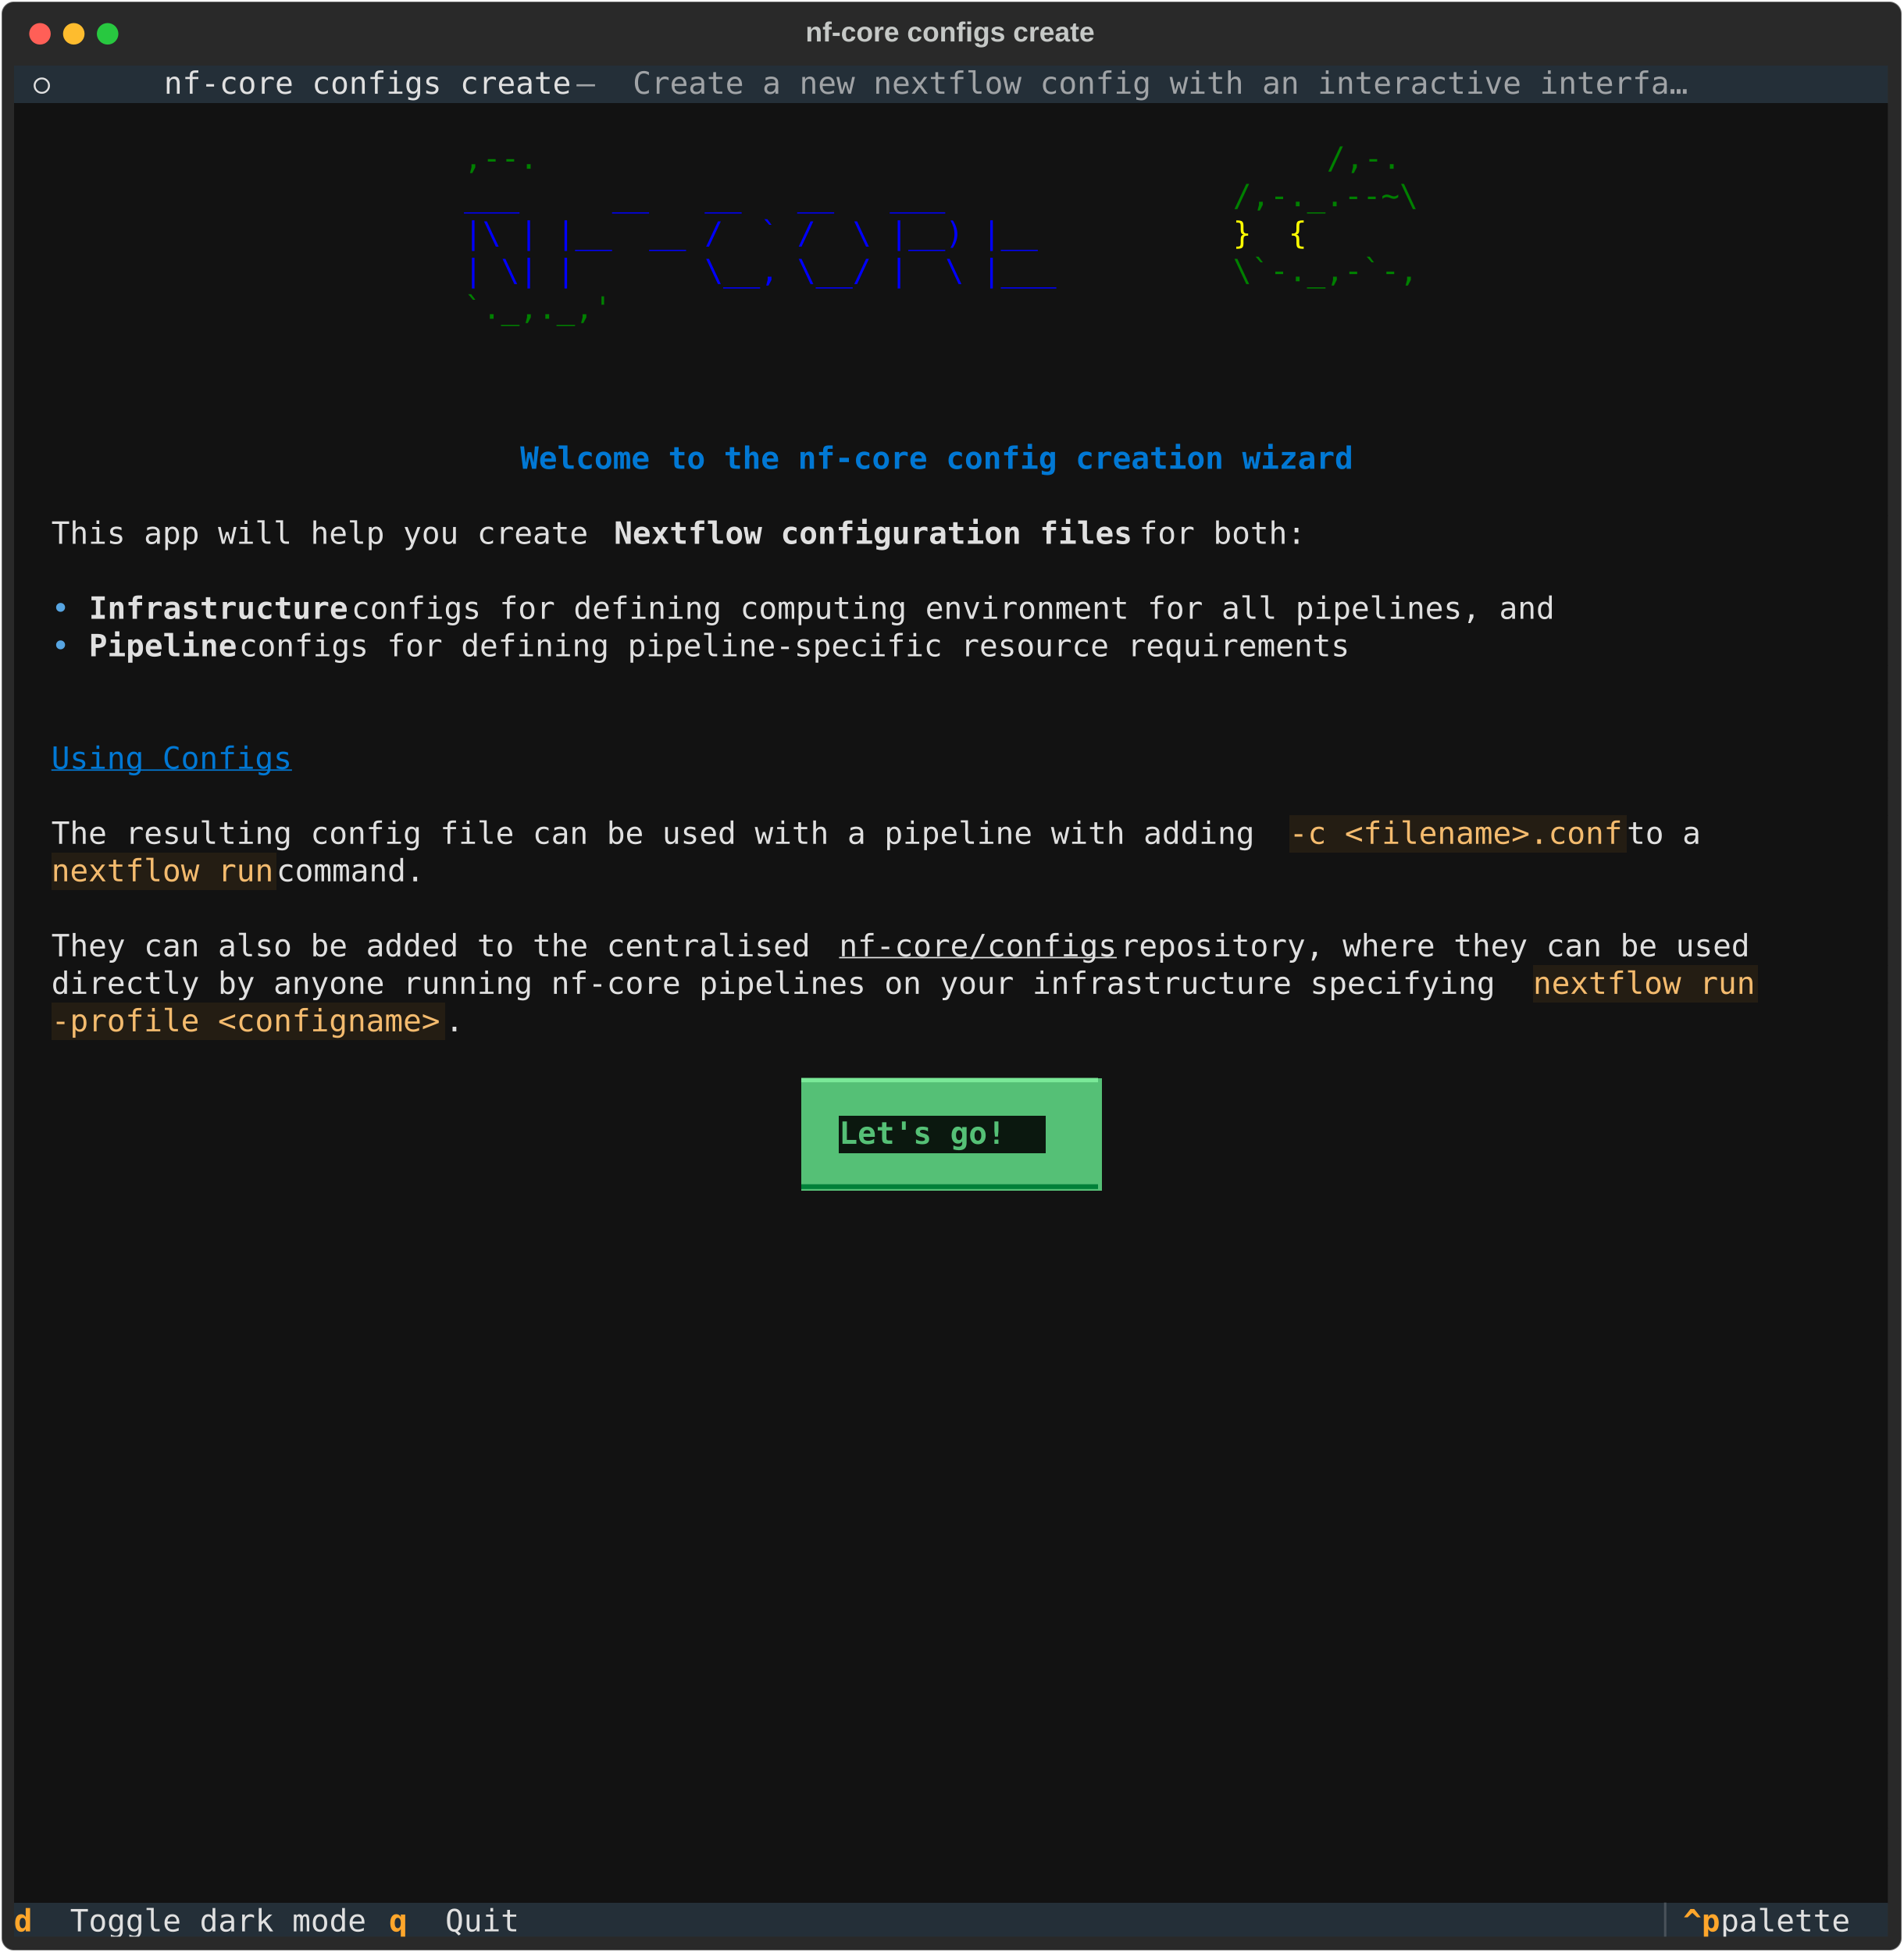
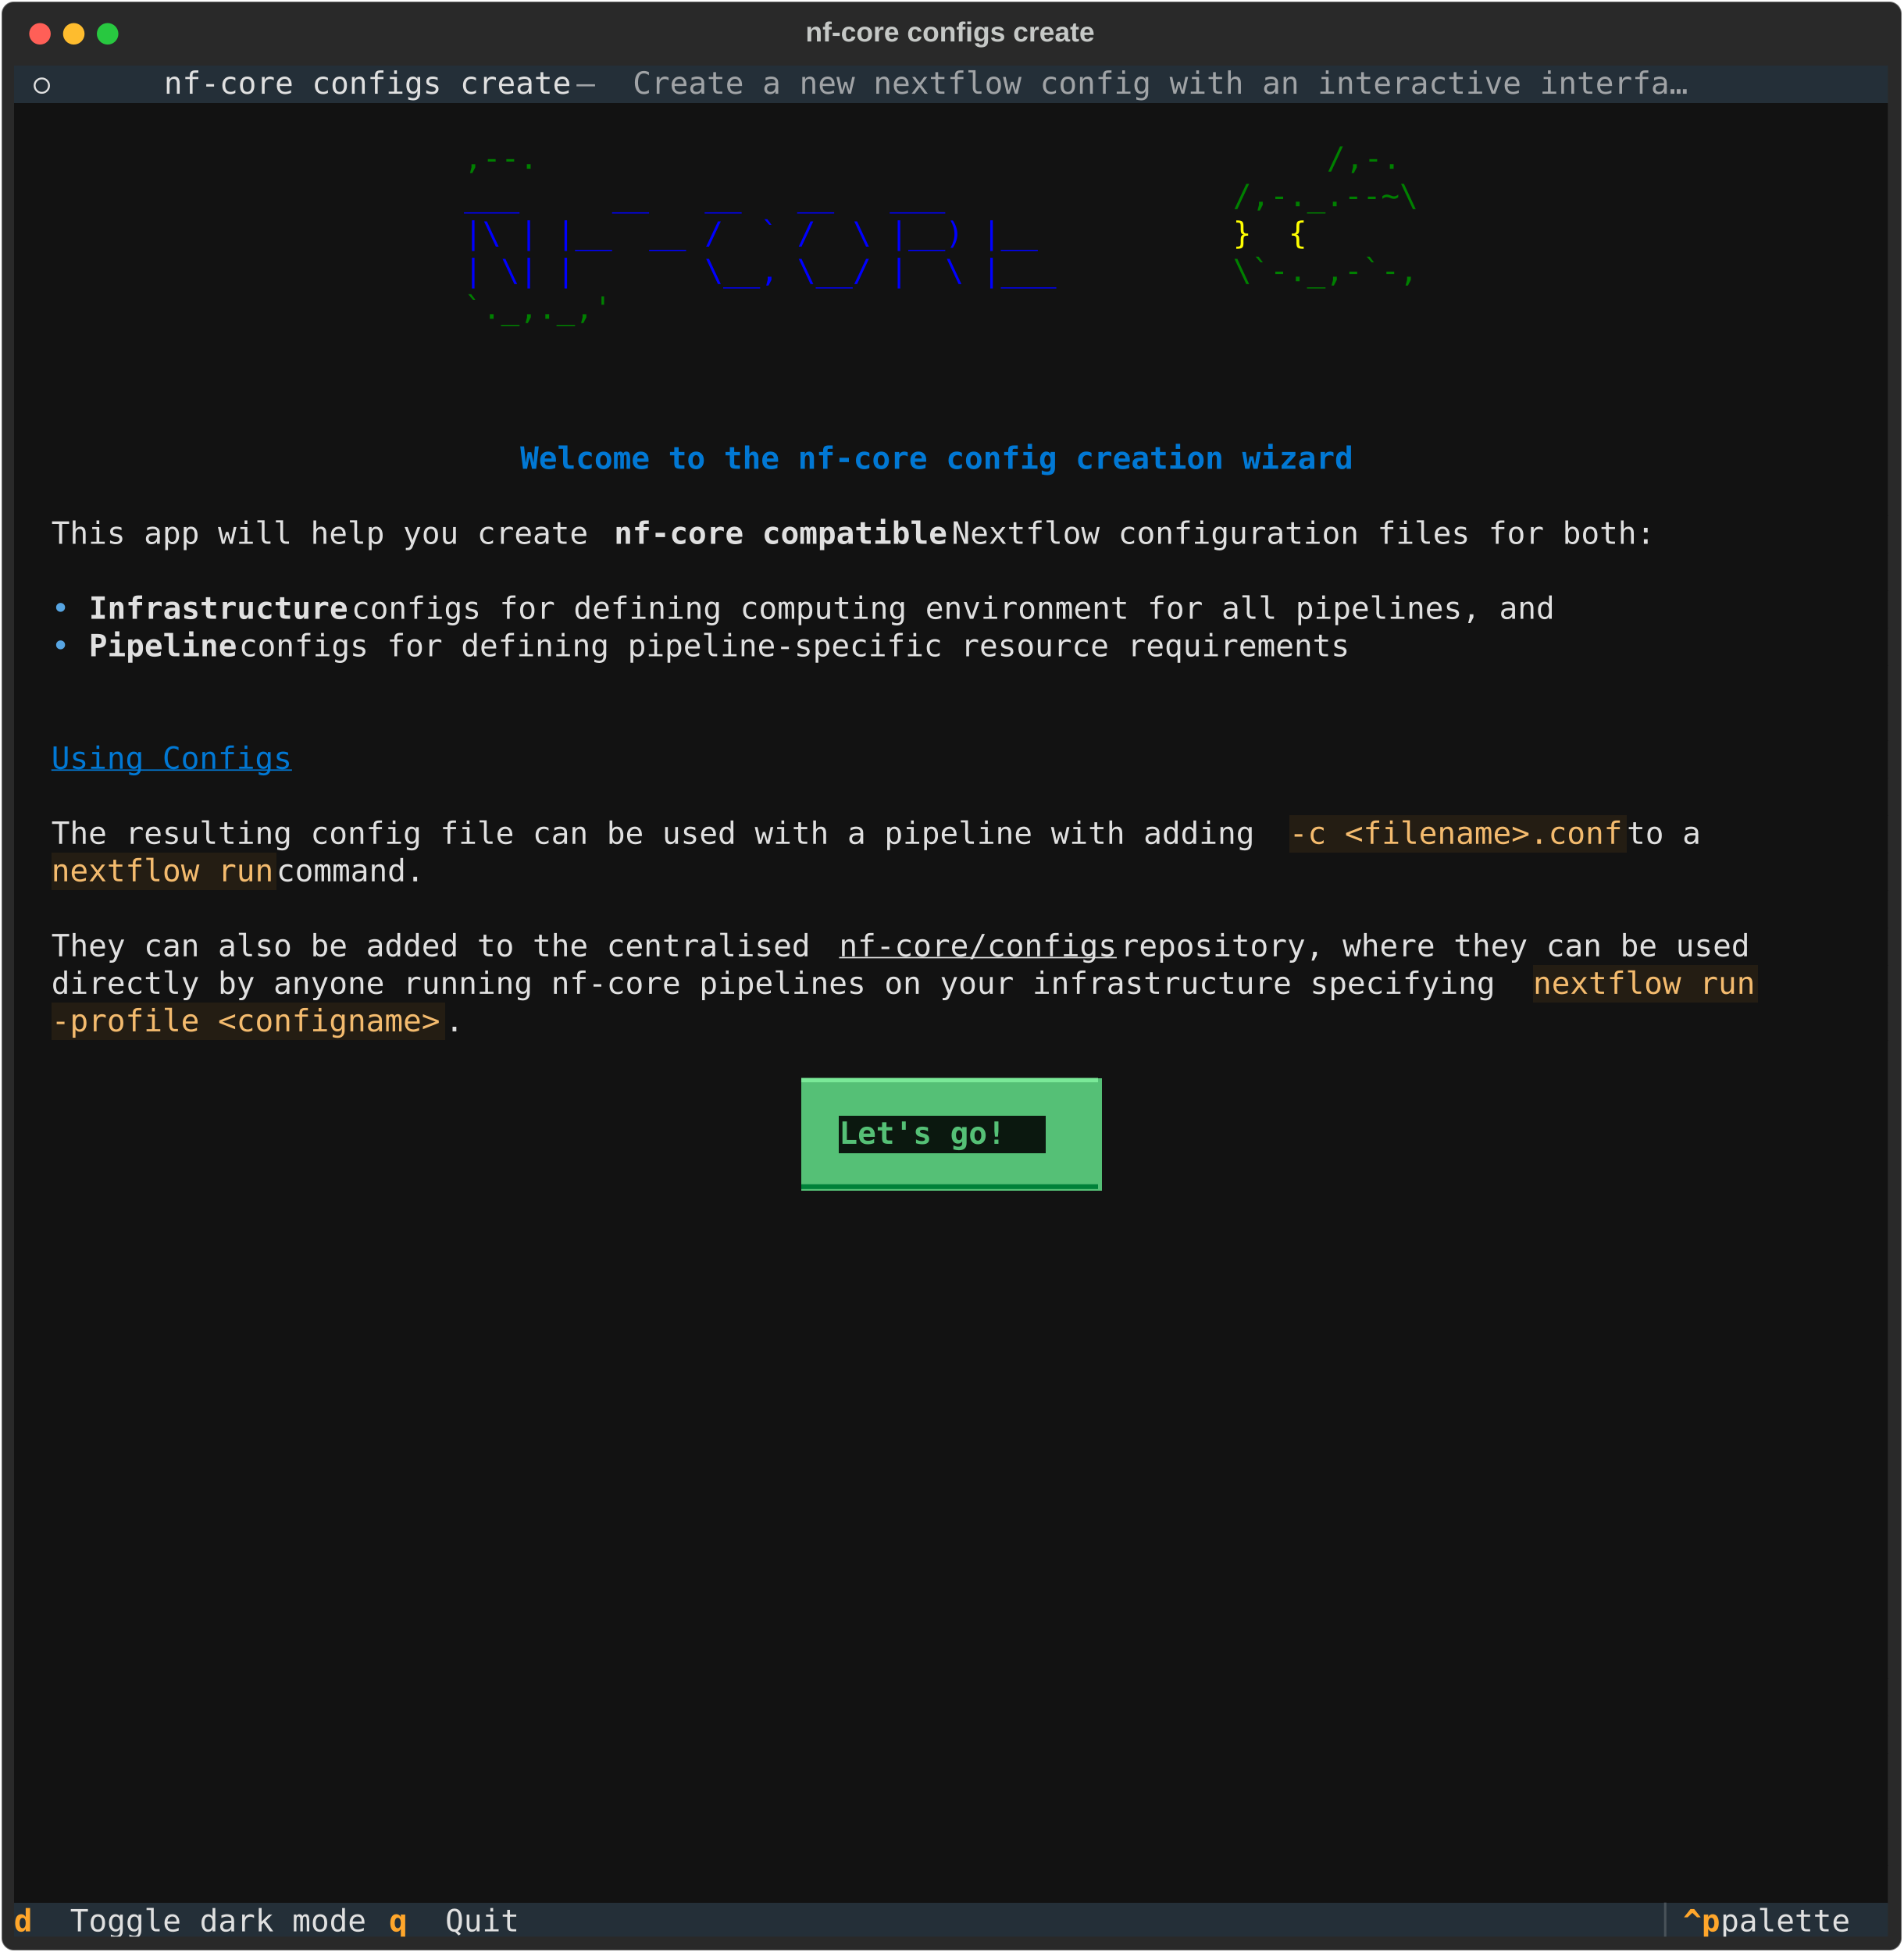
<svg xmlns="http://www.w3.org/2000/svg" class="rich-terminal" viewBox="0 0 1238 1270.0">
  <style>

    @font-face {
        font-family: "Fira Code";
        src: local("FiraCode-Regular"),
                url("https://cdnjs.cloudflare.com/ajax/libs/firacode/6.2.0/woff2/FiraCode-Regular.woff2") format("woff2"),
                url("https://cdnjs.cloudflare.com/ajax/libs/firacode/6.2.0/woff/FiraCode-Regular.woff") format("woff");
        font-style: normal;
        font-weight: 400;
    }
    @font-face {
        font-family: "Fira Code";
        src: local("FiraCode-Bold"),
                url("https://cdnjs.cloudflare.com/ajax/libs/firacode/6.2.0/woff2/FiraCode-Bold.woff2") format("woff2"),
                url("https://cdnjs.cloudflare.com/ajax/libs/firacode/6.2.0/woff/FiraCode-Bold.woff") format("woff");
        font-style: bold;
        font-weight: 700;
    }

    .terminal-matrix {
        font-family: Fira Code, monospace;
        font-size: 20px;
        line-height: 24.4px;
        font-variant-east-asian: full-width;
    }

    .terminal-title {
        font-size: 18px;
        font-weight: bold;
        font-family: arial;
    }

    .terminal-r1 { fill: #c5c8c6 }
.terminal-r2 { fill: #e0e0e0 }
.terminal-r3 { fill: #a0a3a6 }
.terminal-r4 { fill: #008000 }
.terminal-r5 { fill: #0000ff }
.terminal-r6 { fill: #ffff00 }
.terminal-r7 { fill: #0178d4;font-weight: bold }
.terminal-r8 { fill: #e0e0e0;font-weight: bold }
.terminal-r9 { fill: #57a5e2 }
.terminal-r10 { fill: #0178d4;text-decoration: underline; }
.terminal-r11 { fill: #f4bb6e }
.terminal-r12 { fill: #e0e0e0;text-decoration: underline; }
.terminal-r13 { fill: #7ae998 }
.terminal-r14 { fill: #55c076;font-weight: bold }
.terminal-r15 { fill: #008139 }
.terminal-r16 { fill: #ffa62b;font-weight: bold }
.terminal-r17 { fill: #495259 }
    </style>
  <defs>
    <clipPath id="terminal-clip-terminal">
      <rect x="0" y="0" width="1219.0" height="1219.0" />
    </clipPath>
    <clipPath id="terminal-line-0">
      <rect x="0" y="1.5" width="1220" height="24.65" />
    </clipPath>
    <clipPath id="terminal-line-1">
      <rect x="0" y="25.9" width="1220" height="24.65" />
    </clipPath>
    <clipPath id="terminal-line-2">
      <rect x="0" y="50.3" width="1220" height="24.65" />
    </clipPath>
    <clipPath id="terminal-line-3">
      <rect x="0" y="74.7" width="1220" height="24.65" />
    </clipPath>
    <clipPath id="terminal-line-4">
      <rect x="0" y="99.1" width="1220" height="24.65" />
    </clipPath>
    <clipPath id="terminal-line-5">
      <rect x="0" y="123.5" width="1220" height="24.65" />
    </clipPath>
    <clipPath id="terminal-line-6">
      <rect x="0" y="147.9" width="1220" height="24.65" />
    </clipPath>
    <clipPath id="terminal-line-7">
      <rect x="0" y="172.3" width="1220" height="24.65" />
    </clipPath>
    <clipPath id="terminal-line-8">
      <rect x="0" y="196.7" width="1220" height="24.65" />
    </clipPath>
    <clipPath id="terminal-line-9">
      <rect x="0" y="221.1" width="1220" height="24.65" />
    </clipPath>
    <clipPath id="terminal-line-10">
      <rect x="0" y="245.5" width="1220" height="24.65" />
    </clipPath>
    <clipPath id="terminal-line-11">
      <rect x="0" y="269.9" width="1220" height="24.65" />
    </clipPath>
    <clipPath id="terminal-line-12">
      <rect x="0" y="294.3" width="1220" height="24.65" />
    </clipPath>
    <clipPath id="terminal-line-13">
      <rect x="0" y="318.7" width="1220" height="24.65" />
    </clipPath>
    <clipPath id="terminal-line-14">
      <rect x="0" y="343.1" width="1220" height="24.65" />
    </clipPath>
    <clipPath id="terminal-line-15">
      <rect x="0" y="367.5" width="1220" height="24.65" />
    </clipPath>
    <clipPath id="terminal-line-16">
      <rect x="0" y="391.9" width="1220" height="24.65" />
    </clipPath>
    <clipPath id="terminal-line-17">
      <rect x="0" y="416.3" width="1220" height="24.65" />
    </clipPath>
    <clipPath id="terminal-line-18">
      <rect x="0" y="440.7" width="1220" height="24.65" />
    </clipPath>
    <clipPath id="terminal-line-19">
      <rect x="0" y="465.1" width="1220" height="24.65" />
    </clipPath>
    <clipPath id="terminal-line-20">
      <rect x="0" y="489.5" width="1220" height="24.65" />
    </clipPath>
    <clipPath id="terminal-line-21">
      <rect x="0" y="513.9" width="1220" height="24.65" />
    </clipPath>
    <clipPath id="terminal-line-22">
      <rect x="0" y="538.3" width="1220" height="24.65" />
    </clipPath>
    <clipPath id="terminal-line-23">
      <rect x="0" y="562.7" width="1220" height="24.65" />
    </clipPath>
    <clipPath id="terminal-line-24">
      <rect x="0" y="587.1" width="1220" height="24.65" />
    </clipPath>
    <clipPath id="terminal-line-25">
      <rect x="0" y="611.5" width="1220" height="24.65" />
    </clipPath>
    <clipPath id="terminal-line-26">
      <rect x="0" y="635.9" width="1220" height="24.65" />
    </clipPath>
    <clipPath id="terminal-line-27">
      <rect x="0" y="660.3" width="1220" height="24.65" />
    </clipPath>
    <clipPath id="terminal-line-28">
      <rect x="0" y="684.7" width="1220" height="24.65" />
    </clipPath>
    <clipPath id="terminal-line-29">
      <rect x="0" y="709.1" width="1220" height="24.65" />
    </clipPath>
    <clipPath id="terminal-line-30">
      <rect x="0" y="733.5" width="1220" height="24.65" />
    </clipPath>
    <clipPath id="terminal-line-31">
      <rect x="0" y="757.9" width="1220" height="24.65" />
    </clipPath>
    <clipPath id="terminal-line-32">
      <rect x="0" y="782.3" width="1220" height="24.65" />
    </clipPath>
    <clipPath id="terminal-line-33">
      <rect x="0" y="806.7" width="1220" height="24.65" />
    </clipPath>
    <clipPath id="terminal-line-34">
      <rect x="0" y="831.1" width="1220" height="24.65" />
    </clipPath>
    <clipPath id="terminal-line-35">
      <rect x="0" y="855.5" width="1220" height="24.65" />
    </clipPath>
    <clipPath id="terminal-line-36">
      <rect x="0" y="879.9" width="1220" height="24.65" />
    </clipPath>
    <clipPath id="terminal-line-37">
      <rect x="0" y="904.3" width="1220" height="24.65" />
    </clipPath>
    <clipPath id="terminal-line-38">
      <rect x="0" y="928.7" width="1220" height="24.65" />
    </clipPath>
    <clipPath id="terminal-line-39">
      <rect x="0" y="953.1" width="1220" height="24.65" />
    </clipPath>
    <clipPath id="terminal-line-40">
      <rect x="0" y="977.5" width="1220" height="24.65" />
    </clipPath>
    <clipPath id="terminal-line-41">
      <rect x="0" y="1001.9" width="1220" height="24.65" />
    </clipPath>
    <clipPath id="terminal-line-42">
      <rect x="0" y="1026.3" width="1220" height="24.65" />
    </clipPath>
    <clipPath id="terminal-line-43">
      <rect x="0" y="1050.7" width="1220" height="24.65" />
    </clipPath>
    <clipPath id="terminal-line-44">
      <rect x="0" y="1075.1" width="1220" height="24.65" />
    </clipPath>
    <clipPath id="terminal-line-45">
      <rect x="0" y="1099.5" width="1220" height="24.65" />
    </clipPath>
    <clipPath id="terminal-line-46">
      <rect x="0" y="1123.9" width="1220" height="24.65" />
    </clipPath>
    <clipPath id="terminal-line-47">
      <rect x="0" y="1148.3" width="1220" height="24.65" />
    </clipPath>
    <clipPath id="terminal-line-48">
      <rect x="0" y="1172.7" width="1220" height="24.65" />
    </clipPath>
  </defs>
  <rect fill="#292929" stroke="rgba(255,255,255,0.35)" stroke-width="1" x="1" y="1" width="1236" height="1268" rx="8" />
  <text class="terminal-title" fill="#c5c8c6" text-anchor="middle" x="618" y="27">nf-core configs create</text>
  <g transform="translate(26,22)">
    <circle cx="0" cy="0" r="7" fill="#ff5f57" />
    <circle cx="22" cy="0" r="7" fill="#febc2e" />
    <circle cx="44" cy="0" r="7" fill="#28c840" />
  </g>
  <g transform="translate(9, 41)" clip-path="url(#terminal-clip-terminal)">
    <rect fill="#242f38" x="0" y="1.5" width="12.2" height="24.65" shape-rendering="crispEdges" />
    <rect fill="#242f38" x="12.2" y="1.5" width="12.2" height="24.65" shape-rendering="crispEdges" />
    <rect fill="#242f38" x="24.4" y="1.5" width="61" height="24.65" shape-rendering="crispEdges" />
    <rect fill="#242f38" x="85.4" y="1.5" width="12.2" height="24.65" shape-rendering="crispEdges" />
    <rect fill="#242f38" x="97.6" y="1.5" width="268.4" height="24.65" shape-rendering="crispEdges" />
    <rect fill="#242f38" x="366" y="1.5" width="36.6" height="24.65" shape-rendering="crispEdges" />
    <rect fill="#242f38" x="402.6" y="1.5" width="695.4" height="24.65" shape-rendering="crispEdges" />
    <rect fill="#242f38" x="1098" y="1.5" width="12.2" height="24.65" shape-rendering="crispEdges" />
    <rect fill="#242f38" x="1110.2" y="1.5" width="0" height="24.65" shape-rendering="crispEdges" />
    <rect fill="#242f38" x="1110.2" y="1.5" width="109.8" height="24.65" shape-rendering="crispEdges" />
    <rect fill="#121212" x="0" y="25.9" width="292.8" height="24.65" shape-rendering="crispEdges" />
    <rect fill="#121212" x="292.8" y="25.9" width="0" height="24.65" shape-rendering="crispEdges" />
    <rect fill="#121212" x="292.8" y="25.9" width="927.2" height="24.65" shape-rendering="crispEdges" />
    <rect fill="#121212" x="0" y="50.3" width="292.8" height="24.65" shape-rendering="crispEdges" />
    <rect fill="#121212" x="292.8" y="50.3" width="561.2" height="24.65" shape-rendering="crispEdges" />
    <rect fill="#121212" x="854" y="50.3" width="12.2" height="24.65" shape-rendering="crispEdges" />
    <rect fill="#121212" x="866.2" y="50.3" width="36.6" height="24.65" shape-rendering="crispEdges" />
    <rect fill="#121212" x="902.8" y="50.3" width="317.2" height="24.65" shape-rendering="crispEdges" />
    <rect fill="#121212" x="0" y="74.7" width="292.8" height="24.65" shape-rendering="crispEdges" />
    <rect fill="#121212" x="292.8" y="74.7" width="500.2" height="24.65" shape-rendering="crispEdges" />
    <rect fill="#121212" x="793" y="74.7" width="134.2" height="24.65" shape-rendering="crispEdges" />
    <rect fill="#121212" x="927.2" y="74.7" width="292.8" height="24.65" shape-rendering="crispEdges" />
    <rect fill="#121212" x="0" y="99.1" width="292.8" height="24.65" shape-rendering="crispEdges" />
    <rect fill="#121212" x="292.8" y="99.1" width="500.2" height="24.65" shape-rendering="crispEdges" />
    <rect fill="#121212" x="793" y="99.1" width="85.4" height="24.65" shape-rendering="crispEdges" />
    <rect fill="#121212" x="878.4" y="99.1" width="341.6" height="24.65" shape-rendering="crispEdges" />
    <rect fill="#121212" x="0" y="123.5" width="292.8" height="24.65" shape-rendering="crispEdges" />
    <rect fill="#121212" x="292.8" y="123.5" width="500.2" height="24.65" shape-rendering="crispEdges" />
    <rect fill="#121212" x="793" y="123.5" width="122" height="24.65" shape-rendering="crispEdges" />
    <rect fill="#121212" x="915" y="123.5" width="305" height="24.65" shape-rendering="crispEdges" />
    <rect fill="#121212" x="0" y="147.9" width="292.8" height="24.65" shape-rendering="crispEdges" />
    <rect fill="#121212" x="292.8" y="147.9" width="610" height="24.65" shape-rendering="crispEdges" />
    <rect fill="#121212" x="902.8" y="147.9" width="317.2" height="24.65" shape-rendering="crispEdges" />
    <rect fill="#121212" x="0" y="172.3" width="292.8" height="24.65" shape-rendering="crispEdges" />
    <rect fill="#121212" x="292.8" y="172.3" width="0" height="24.65" shape-rendering="crispEdges" />
    <rect fill="#121212" x="292.8" y="172.3" width="927.2" height="24.65" shape-rendering="crispEdges" />
    <rect fill="#121212" x="0" y="196.7" width="1220" height="24.65" shape-rendering="crispEdges" />
    <rect fill="#121212" x="0" y="221.1" width="1220" height="24.65" shape-rendering="crispEdges" />
    <rect fill="#121212" x="0" y="245.5" width="24.4" height="24.65" shape-rendering="crispEdges" />
    <rect fill="#121212" x="24.4" y="245.5" width="305" height="24.65" shape-rendering="crispEdges" />
    <rect fill="#121212" x="329.4" y="245.5" width="549" height="24.65" shape-rendering="crispEdges" />
    <rect fill="#121212" x="878.4" y="245.5" width="317.2" height="24.65" shape-rendering="crispEdges" />
    <rect fill="#121212" x="1195.6" y="245.5" width="24.4" height="24.65" shape-rendering="crispEdges" />
    <rect fill="#121212" x="0" y="269.9" width="1220" height="24.65" shape-rendering="crispEdges" />
    <rect fill="#121212" x="0" y="294.3" width="24.4" height="24.65" shape-rendering="crispEdges" />
    <rect fill="#121212" x="24.4" y="294.3" width="366" height="24.65" shape-rendering="crispEdges" />
-     <rect fill="#121212" x="390.4" y="294.3" width="341.6" height="24.65" shape-rendering="crispEdges" />
-     <rect fill="#121212" x="732" y="294.3" width="122" height="24.65" shape-rendering="crispEdges" />
-     <rect fill="#121212" x="854" y="294.3" width="366" height="24.65" shape-rendering="crispEdges" />
+     <rect fill="#121212" x="390.4" y="294.3" width="219.6" height="24.65" shape-rendering="crispEdges" />
+     <rect fill="#121212" x="610" y="294.3" width="475.8" height="24.65" shape-rendering="crispEdges" />
+     <rect fill="#121212" x="1085.8" y="294.3" width="134.2" height="24.65" shape-rendering="crispEdges" />
    <rect fill="#121212" x="0" y="318.7" width="1220" height="24.65" shape-rendering="crispEdges" />
    <rect fill="#121212" x="0" y="343.1" width="24.4" height="24.65" shape-rendering="crispEdges" />
    <rect fill="#121212" x="24.4" y="343.1" width="24.4" height="24.65" shape-rendering="crispEdges" />
    <rect fill="#121212" x="48.8" y="343.1" width="170.8" height="24.65" shape-rendering="crispEdges" />
    <rect fill="#121212" x="219.6" y="343.1" width="805.2" height="24.65" shape-rendering="crispEdges" />
    <rect fill="#121212" x="1024.8" y="343.1" width="195.2" height="24.65" shape-rendering="crispEdges" />
    <rect fill="#121212" x="0" y="367.5" width="24.4" height="24.65" shape-rendering="crispEdges" />
    <rect fill="#121212" x="24.4" y="367.5" width="24.4" height="24.65" shape-rendering="crispEdges" />
    <rect fill="#121212" x="48.8" y="367.5" width="97.6" height="24.65" shape-rendering="crispEdges" />
    <rect fill="#121212" x="146.4" y="367.5" width="744.2" height="24.65" shape-rendering="crispEdges" />
    <rect fill="#121212" x="890.6" y="367.5" width="329.4" height="24.65" shape-rendering="crispEdges" />
    <rect fill="#121212" x="0" y="391.9" width="1220" height="24.65" shape-rendering="crispEdges" />
    <rect fill="#121212" x="0" y="416.3" width="1220" height="24.65" shape-rendering="crispEdges" />
    <rect fill="#121212" x="0" y="440.7" width="24.4" height="24.65" shape-rendering="crispEdges" />
    <rect fill="#121212" x="24.4" y="440.7" width="158.6" height="24.65" shape-rendering="crispEdges" />
    <rect fill="#121212" x="183" y="440.7" width="1037" height="24.65" shape-rendering="crispEdges" />
    <rect fill="#121212" x="0" y="465.1" width="1220" height="24.65" shape-rendering="crispEdges" />
    <rect fill="#121212" x="0" y="489.5" width="24.4" height="24.65" shape-rendering="crispEdges" />
    <rect fill="#121212" x="24.4" y="489.5" width="805.2" height="24.65" shape-rendering="crispEdges" />
    <rect fill="#241d13" x="829.6" y="489.5" width="219.6" height="24.65" shape-rendering="crispEdges" />
    <rect fill="#121212" x="1049.2" y="489.5" width="61" height="24.65" shape-rendering="crispEdges" />
    <rect fill="#121212" x="1110.2" y="489.5" width="109.8" height="24.65" shape-rendering="crispEdges" />
    <rect fill="#121212" x="0" y="513.9" width="24.4" height="24.65" shape-rendering="crispEdges" />
    <rect fill="#241d13" x="24.4" y="513.9" width="146.4" height="24.65" shape-rendering="crispEdges" />
    <rect fill="#121212" x="170.8" y="513.9" width="109.8" height="24.65" shape-rendering="crispEdges" />
    <rect fill="#121212" x="280.6" y="513.9" width="939.4" height="24.65" shape-rendering="crispEdges" />
    <rect fill="#121212" x="0" y="538.3" width="1220" height="24.65" shape-rendering="crispEdges" />
    <rect fill="#121212" x="0" y="562.7" width="24.4" height="24.65" shape-rendering="crispEdges" />
    <rect fill="#121212" x="24.4" y="562.7" width="512.4" height="24.65" shape-rendering="crispEdges" />
    <rect fill="#121212" x="536.8" y="562.7" width="183" height="24.65" shape-rendering="crispEdges" />
    <rect fill="#121212" x="719.8" y="562.7" width="427" height="24.65" shape-rendering="crispEdges" />
    <rect fill="#121212" x="1146.8" y="562.7" width="73.2" height="24.65" shape-rendering="crispEdges" />
    <rect fill="#121212" x="0" y="587.1" width="24.4" height="24.65" shape-rendering="crispEdges" />
    <rect fill="#121212" x="24.4" y="587.1" width="963.8" height="24.65" shape-rendering="crispEdges" />
    <rect fill="#241d13" x="988.2" y="587.1" width="146.4" height="24.65" shape-rendering="crispEdges" />
    <rect fill="#121212" x="1134.6" y="587.1" width="85.4" height="24.65" shape-rendering="crispEdges" />
    <rect fill="#121212" x="0" y="611.5" width="24.4" height="24.65" shape-rendering="crispEdges" />
    <rect fill="#241d13" x="24.4" y="611.5" width="256.2" height="24.65" shape-rendering="crispEdges" />
    <rect fill="#121212" x="280.6" y="611.5" width="12.2" height="24.65" shape-rendering="crispEdges" />
    <rect fill="#121212" x="292.8" y="611.5" width="927.2" height="24.65" shape-rendering="crispEdges" />
    <rect fill="#121212" x="0" y="635.9" width="1220" height="24.65" shape-rendering="crispEdges" />
    <rect fill="#121212" x="0" y="660.3" width="512.4" height="24.65" shape-rendering="crispEdges" />
    <rect fill="#55c076" x="512.4" y="660.3" width="195.2" height="24.65" shape-rendering="crispEdges" />
    <rect fill="#121212" x="707.6" y="660.3" width="512.4" height="24.65" shape-rendering="crispEdges" />
    <rect fill="#121212" x="0" y="684.7" width="512.4" height="24.65" shape-rendering="crispEdges" />
    <rect fill="#55c076" x="512.4" y="684.7" width="24.4" height="24.65" shape-rendering="crispEdges" />
    <rect fill="#0b180f" x="536.8" y="684.7" width="134.2" height="24.65" shape-rendering="crispEdges" />
    <rect fill="#55c076" x="671" y="684.7" width="36.6" height="24.65" shape-rendering="crispEdges" />
    <rect fill="#121212" x="707.6" y="684.7" width="512.4" height="24.65" shape-rendering="crispEdges" />
    <rect fill="#121212" x="0" y="709.1" width="512.4" height="24.65" shape-rendering="crispEdges" />
    <rect fill="#55c076" x="512.4" y="709.1" width="195.2" height="24.65" shape-rendering="crispEdges" />
    <rect fill="#121212" x="707.6" y="709.1" width="512.4" height="24.65" shape-rendering="crispEdges" />
    <rect fill="#121212" x="0" y="733.5" width="1220" height="24.65" shape-rendering="crispEdges" />
    <rect fill="#121212" x="0" y="757.9" width="1220" height="24.65" shape-rendering="crispEdges" />
    <rect fill="#121212" x="0" y="782.3" width="1220" height="24.65" shape-rendering="crispEdges" />
    <rect fill="#121212" x="0" y="806.7" width="1220" height="24.65" shape-rendering="crispEdges" />
    <rect fill="#121212" x="0" y="831.1" width="1220" height="24.65" shape-rendering="crispEdges" />
    <rect fill="#121212" x="0" y="855.5" width="1220" height="24.65" shape-rendering="crispEdges" />
    <rect fill="#121212" x="0" y="879.9" width="1220" height="24.65" shape-rendering="crispEdges" />
    <rect fill="#121212" x="0" y="904.3" width="1220" height="24.65" shape-rendering="crispEdges" />
    <rect fill="#121212" x="0" y="928.7" width="1220" height="24.65" shape-rendering="crispEdges" />
    <rect fill="#121212" x="0" y="953.1" width="1220" height="24.65" shape-rendering="crispEdges" />
    <rect fill="#121212" x="0" y="977.5" width="1220" height="24.65" shape-rendering="crispEdges" />
    <rect fill="#121212" x="0" y="1001.9" width="1220" height="24.65" shape-rendering="crispEdges" />
    <rect fill="#121212" x="0" y="1026.3" width="1220" height="24.65" shape-rendering="crispEdges" />
    <rect fill="#121212" x="0" y="1050.7" width="1220" height="24.65" shape-rendering="crispEdges" />
    <rect fill="#121212" x="0" y="1075.1" width="1220" height="24.65" shape-rendering="crispEdges" />
    <rect fill="#121212" x="0" y="1099.5" width="1220" height="24.65" shape-rendering="crispEdges" />
    <rect fill="#121212" x="0" y="1123.9" width="1220" height="24.65" shape-rendering="crispEdges" />
    <rect fill="#121212" x="0" y="1148.3" width="1220" height="24.65" shape-rendering="crispEdges" />
    <rect fill="#121212" x="0" y="1172.7" width="1220" height="24.65" shape-rendering="crispEdges" />
    <rect fill="#242f38" x="0" y="1197.1" width="36.6" height="24.65" shape-rendering="crispEdges" />
    <rect fill="#242f38" x="36.6" y="1197.1" width="207.4" height="24.65" shape-rendering="crispEdges" />
    <rect fill="#242f38" x="244" y="1197.1" width="36.6" height="24.65" shape-rendering="crispEdges" />
    <rect fill="#242f38" x="280.6" y="1197.1" width="61" height="24.65" shape-rendering="crispEdges" />
    <rect fill="#242f38" x="341.6" y="1197.1" width="732" height="24.65" shape-rendering="crispEdges" />
    <rect fill="#242f38" x="1073.6" y="1197.1" width="12.2" height="24.65" shape-rendering="crispEdges" />
    <rect fill="#242f38" x="1085.8" y="1197.1" width="24.4" height="24.65" shape-rendering="crispEdges" />
    <rect fill="#242f38" x="1110.2" y="1197.1" width="97.6" height="24.65" shape-rendering="crispEdges" />
    <rect fill="#242f38" x="1207.8" y="1197.1" width="12.2" height="24.65" shape-rendering="crispEdges" />
    <g class="terminal-matrix">
      <text class="terminal-r2" x="12.2" y="20" textLength="12.2" clip-path="url(#terminal-line-0)">⭘</text>
      <text class="terminal-r2" x="97.6" y="20" textLength="268.4" clip-path="url(#terminal-line-0)">nf-core configs create</text>
      <text class="terminal-r3" x="366" y="20" textLength="36.6" clip-path="url(#terminal-line-0)"> — </text>
      <text class="terminal-r3" x="402.6" y="20" textLength="695.4" clip-path="url(#terminal-line-0)">Create a new nextflow config with an interactive interfa…</text>
      <text class="terminal-r1" x="1220" y="20" textLength="12.2" clip-path="url(#terminal-line-0)">
</text>
      <text class="terminal-r1" x="1220" y="44.4" textLength="12.2" clip-path="url(#terminal-line-1)">
</text>
      <text class="terminal-r4" x="292.8" y="68.8" textLength="561.2" clip-path="url(#terminal-line-2)">                                          ,--.</text>
      <text class="terminal-r4" x="854" y="68.8" textLength="12.2" clip-path="url(#terminal-line-2)">/</text>
      <text class="terminal-r4" x="866.2" y="68.8" textLength="36.6" clip-path="url(#terminal-line-2)">,-.</text>
      <text class="terminal-r1" x="1220" y="68.8" textLength="12.2" clip-path="url(#terminal-line-2)">
</text>
      <text class="terminal-r5" x="292.8" y="93.2" textLength="500.2" clip-path="url(#terminal-line-3)">          ___     __   __   __   ___     </text>
      <text class="terminal-r4" x="793" y="93.2" textLength="134.2" clip-path="url(#terminal-line-3)">/,-._.--~\ </text>
      <text class="terminal-r1" x="1220" y="93.2" textLength="12.2" clip-path="url(#terminal-line-3)">
</text>
      <text class="terminal-r5" x="292.8" y="117.6" textLength="500.2" clip-path="url(#terminal-line-4)">    |\ | |__  __ /  ` /  \ |__) |__      </text>
      <text class="terminal-r6" x="793" y="117.6" textLength="85.4" clip-path="url(#terminal-line-4)">   }  {</text>
      <text class="terminal-r1" x="1220" y="117.6" textLength="12.2" clip-path="url(#terminal-line-4)">
</text>
      <text class="terminal-r5" x="292.8" y="142" textLength="500.2" clip-path="url(#terminal-line-5)">    | \| |       \__, \__/ |  \ |___     </text>
      <text class="terminal-r4" x="793" y="142" textLength="122" clip-path="url(#terminal-line-5)">\`-._,-`-,</text>
      <text class="terminal-r1" x="1220" y="142" textLength="12.2" clip-path="url(#terminal-line-5)">
</text>
      <text class="terminal-r4" x="292.8" y="166.4" textLength="610" clip-path="url(#terminal-line-6)">                                          `._,._,'</text>
      <text class="terminal-r1" x="1220" y="166.4" textLength="12.2" clip-path="url(#terminal-line-6)">
</text>
      <text class="terminal-r1" x="1220" y="190.8" textLength="12.2" clip-path="url(#terminal-line-7)">
</text>
      <text class="terminal-r1" x="1220" y="215.2" textLength="12.2" clip-path="url(#terminal-line-8)">
</text>
      <text class="terminal-r1" x="1220" y="239.6" textLength="12.2" clip-path="url(#terminal-line-9)">
</text>
      <text class="terminal-r7" x="329.4" y="264" textLength="549" clip-path="url(#terminal-line-10)">Welcome to the nf-core config creation wizard</text>
      <text class="terminal-r1" x="1220" y="264" textLength="12.2" clip-path="url(#terminal-line-10)">
</text>
      <text class="terminal-r1" x="1220" y="288.4" textLength="12.2" clip-path="url(#terminal-line-11)">
</text>
      <text class="terminal-r2" x="24.4" y="312.8" textLength="366" clip-path="url(#terminal-line-12)">This app will help you create </text>
-       <text class="terminal-r8" x="390.4" y="312.8" textLength="341.6" clip-path="url(#terminal-line-12)">Nextflow configuration files</text>
-       <text class="terminal-r2" x="732" y="312.8" textLength="122" clip-path="url(#terminal-line-12)"> for both:</text>
+       <text class="terminal-r8" x="390.4" y="312.8" textLength="219.6" clip-path="url(#terminal-line-12)">nf-core compatible</text>
+       <text class="terminal-r2" x="610" y="312.8" textLength="475.8" clip-path="url(#terminal-line-12)"> Nextflow configuration files for both:</text>
      <text class="terminal-r1" x="1220" y="312.8" textLength="12.2" clip-path="url(#terminal-line-12)">
</text>
      <text class="terminal-r1" x="1220" y="337.2" textLength="12.2" clip-path="url(#terminal-line-13)">
</text>
      <text class="terminal-r9" x="24.4" y="361.6" textLength="24.4" clip-path="url(#terminal-line-14)">• </text>
      <text class="terminal-r8" x="48.8" y="361.6" textLength="170.8" clip-path="url(#terminal-line-14)">Infrastructure</text>
      <text class="terminal-r2" x="219.6" y="361.6" textLength="805.2" clip-path="url(#terminal-line-14)"> configs for defining computing environment for all pipelines, and</text>
      <text class="terminal-r1" x="1220" y="361.6" textLength="12.2" clip-path="url(#terminal-line-14)">
</text>
      <text class="terminal-r9" x="24.4" y="386" textLength="24.4" clip-path="url(#terminal-line-15)">• </text>
      <text class="terminal-r8" x="48.8" y="386" textLength="97.6" clip-path="url(#terminal-line-15)">Pipeline</text>
      <text class="terminal-r2" x="146.4" y="386" textLength="744.2" clip-path="url(#terminal-line-15)"> configs for defining pipeline-specific resource requirements</text>
      <text class="terminal-r1" x="1220" y="386" textLength="12.2" clip-path="url(#terminal-line-15)">
</text>
      <text class="terminal-r1" x="1220" y="410.4" textLength="12.2" clip-path="url(#terminal-line-16)">
</text>
      <text class="terminal-r1" x="1220" y="434.8" textLength="12.2" clip-path="url(#terminal-line-17)">
</text>
      <text class="terminal-r10" x="24.4" y="459.2" textLength="158.6" clip-path="url(#terminal-line-18)">Using Configs</text>
      <text class="terminal-r1" x="1220" y="459.2" textLength="12.2" clip-path="url(#terminal-line-18)">
</text>
      <text class="terminal-r1" x="1220" y="483.6" textLength="12.2" clip-path="url(#terminal-line-19)">
</text>
      <text class="terminal-r2" x="24.4" y="508" textLength="805.2" clip-path="url(#terminal-line-20)">The resulting config file can be used with a pipeline with adding </text>
      <text class="terminal-r11" x="829.6" y="508" textLength="219.6" clip-path="url(#terminal-line-20)">-c &lt;filename&gt;.conf</text>
      <text class="terminal-r2" x="1049.2" y="508" textLength="61" clip-path="url(#terminal-line-20)"> to a</text>
      <text class="terminal-r1" x="1220" y="508" textLength="12.2" clip-path="url(#terminal-line-20)">
</text>
      <text class="terminal-r11" x="24.4" y="532.4" textLength="146.4" clip-path="url(#terminal-line-21)">nextflow run</text>
      <text class="terminal-r2" x="170.8" y="532.4" textLength="109.8" clip-path="url(#terminal-line-21)"> command.</text>
      <text class="terminal-r1" x="1220" y="532.4" textLength="12.2" clip-path="url(#terminal-line-21)">
</text>
      <text class="terminal-r1" x="1220" y="556.8" textLength="12.2" clip-path="url(#terminal-line-22)">
</text>
      <text class="terminal-r2" x="24.4" y="581.2" textLength="512.4" clip-path="url(#terminal-line-23)">They can also be added to the centralised </text>
      <text class="terminal-r12" x="536.8" y="581.2" textLength="183" clip-path="url(#terminal-line-23)">nf-core/configs</text>
      <text class="terminal-r2" x="719.8" y="581.2" textLength="427" clip-path="url(#terminal-line-23)"> repository, where they can be used</text>
      <text class="terminal-r1" x="1220" y="581.2" textLength="12.2" clip-path="url(#terminal-line-23)">
</text>
      <text class="terminal-r2" x="24.4" y="605.6" textLength="963.8" clip-path="url(#terminal-line-24)">directly by anyone running nf-core pipelines on your infrastructure specifying </text>
      <text class="terminal-r11" x="988.2" y="605.6" textLength="146.4" clip-path="url(#terminal-line-24)">nextflow run</text>
      <text class="terminal-r1" x="1220" y="605.6" textLength="12.2" clip-path="url(#terminal-line-24)">
</text>
      <text class="terminal-r11" x="24.4" y="630" textLength="256.2" clip-path="url(#terminal-line-25)">-profile &lt;configname&gt;</text>
      <text class="terminal-r2" x="280.6" y="630" textLength="12.2" clip-path="url(#terminal-line-25)">.</text>
      <text class="terminal-r1" x="1220" y="630" textLength="12.2" clip-path="url(#terminal-line-25)">
</text>
      <text class="terminal-r1" x="1220" y="654.4" textLength="12.2" clip-path="url(#terminal-line-26)">
</text>
      <text class="terminal-r13" x="512.4" y="678.8" textLength="195.2" clip-path="url(#terminal-line-27)">▔▔▔▔▔▔▔▔▔▔▔▔▔▔▔▔</text>
      <text class="terminal-r1" x="1220" y="678.8" textLength="12.2" clip-path="url(#terminal-line-27)">
</text>
      <text class="terminal-r14" x="536.8" y="703.2" textLength="134.2" clip-path="url(#terminal-line-28)"> Let's go! </text>
      <text class="terminal-r1" x="1220" y="703.2" textLength="12.2" clip-path="url(#terminal-line-28)">
</text>
      <text class="terminal-r15" x="512.4" y="727.6" textLength="195.2" clip-path="url(#terminal-line-29)">▁▁▁▁▁▁▁▁▁▁▁▁▁▁▁▁</text>
      <text class="terminal-r1" x="1220" y="727.6" textLength="12.2" clip-path="url(#terminal-line-29)">
</text>
      <text class="terminal-r1" x="1220" y="752" textLength="12.2" clip-path="url(#terminal-line-30)">
</text>
      <text class="terminal-r1" x="1220" y="776.4" textLength="12.2" clip-path="url(#terminal-line-31)">
</text>
      <text class="terminal-r1" x="1220" y="800.8" textLength="12.2" clip-path="url(#terminal-line-32)">
</text>
      <text class="terminal-r1" x="1220" y="825.2" textLength="12.2" clip-path="url(#terminal-line-33)">
</text>
      <text class="terminal-r1" x="1220" y="849.6" textLength="12.2" clip-path="url(#terminal-line-34)">
</text>
      <text class="terminal-r1" x="1220" y="874" textLength="12.2" clip-path="url(#terminal-line-35)">
</text>
      <text class="terminal-r1" x="1220" y="898.4" textLength="12.2" clip-path="url(#terminal-line-36)">
</text>
      <text class="terminal-r1" x="1220" y="922.8" textLength="12.2" clip-path="url(#terminal-line-37)">
</text>
      <text class="terminal-r1" x="1220" y="947.2" textLength="12.2" clip-path="url(#terminal-line-38)">
</text>
      <text class="terminal-r1" x="1220" y="971.6" textLength="12.2" clip-path="url(#terminal-line-39)">
</text>
      <text class="terminal-r1" x="1220" y="996" textLength="12.2" clip-path="url(#terminal-line-40)">
</text>
      <text class="terminal-r1" x="1220" y="1020.4" textLength="12.2" clip-path="url(#terminal-line-41)">
</text>
      <text class="terminal-r1" x="1220" y="1044.8" textLength="12.2" clip-path="url(#terminal-line-42)">
</text>
      <text class="terminal-r1" x="1220" y="1069.2" textLength="12.2" clip-path="url(#terminal-line-43)">
</text>
      <text class="terminal-r1" x="1220" y="1093.6" textLength="12.2" clip-path="url(#terminal-line-44)">
</text>
      <text class="terminal-r1" x="1220" y="1118" textLength="12.2" clip-path="url(#terminal-line-45)">
</text>
      <text class="terminal-r1" x="1220" y="1142.4" textLength="12.2" clip-path="url(#terminal-line-46)">
</text>
      <text class="terminal-r1" x="1220" y="1166.8" textLength="12.2" clip-path="url(#terminal-line-47)">
</text>
      <text class="terminal-r1" x="1220" y="1191.2" textLength="12.2" clip-path="url(#terminal-line-48)">
</text>
      <text class="terminal-r16" x="0" y="1215.6" textLength="36.6" clip-path="url(#terminal-line-49)"> d </text>
      <text class="terminal-r2" x="36.6" y="1215.6" textLength="207.4" clip-path="url(#terminal-line-49)">Toggle dark mode </text>
      <text class="terminal-r16" x="244" y="1215.6" textLength="36.6" clip-path="url(#terminal-line-49)"> q </text>
      <text class="terminal-r2" x="280.6" y="1215.6" textLength="61" clip-path="url(#terminal-line-49)">Quit </text>
      <text class="terminal-r17" x="1073.6" y="1215.6" textLength="12.2" clip-path="url(#terminal-line-49)">▏</text>
      <text class="terminal-r16" x="1085.8" y="1215.6" textLength="24.4" clip-path="url(#terminal-line-49)">^p</text>
      <text class="terminal-r2" x="1110.2" y="1215.6" textLength="97.6" clip-path="url(#terminal-line-49)"> palette</text>
    </g>
  </g>
</svg>
